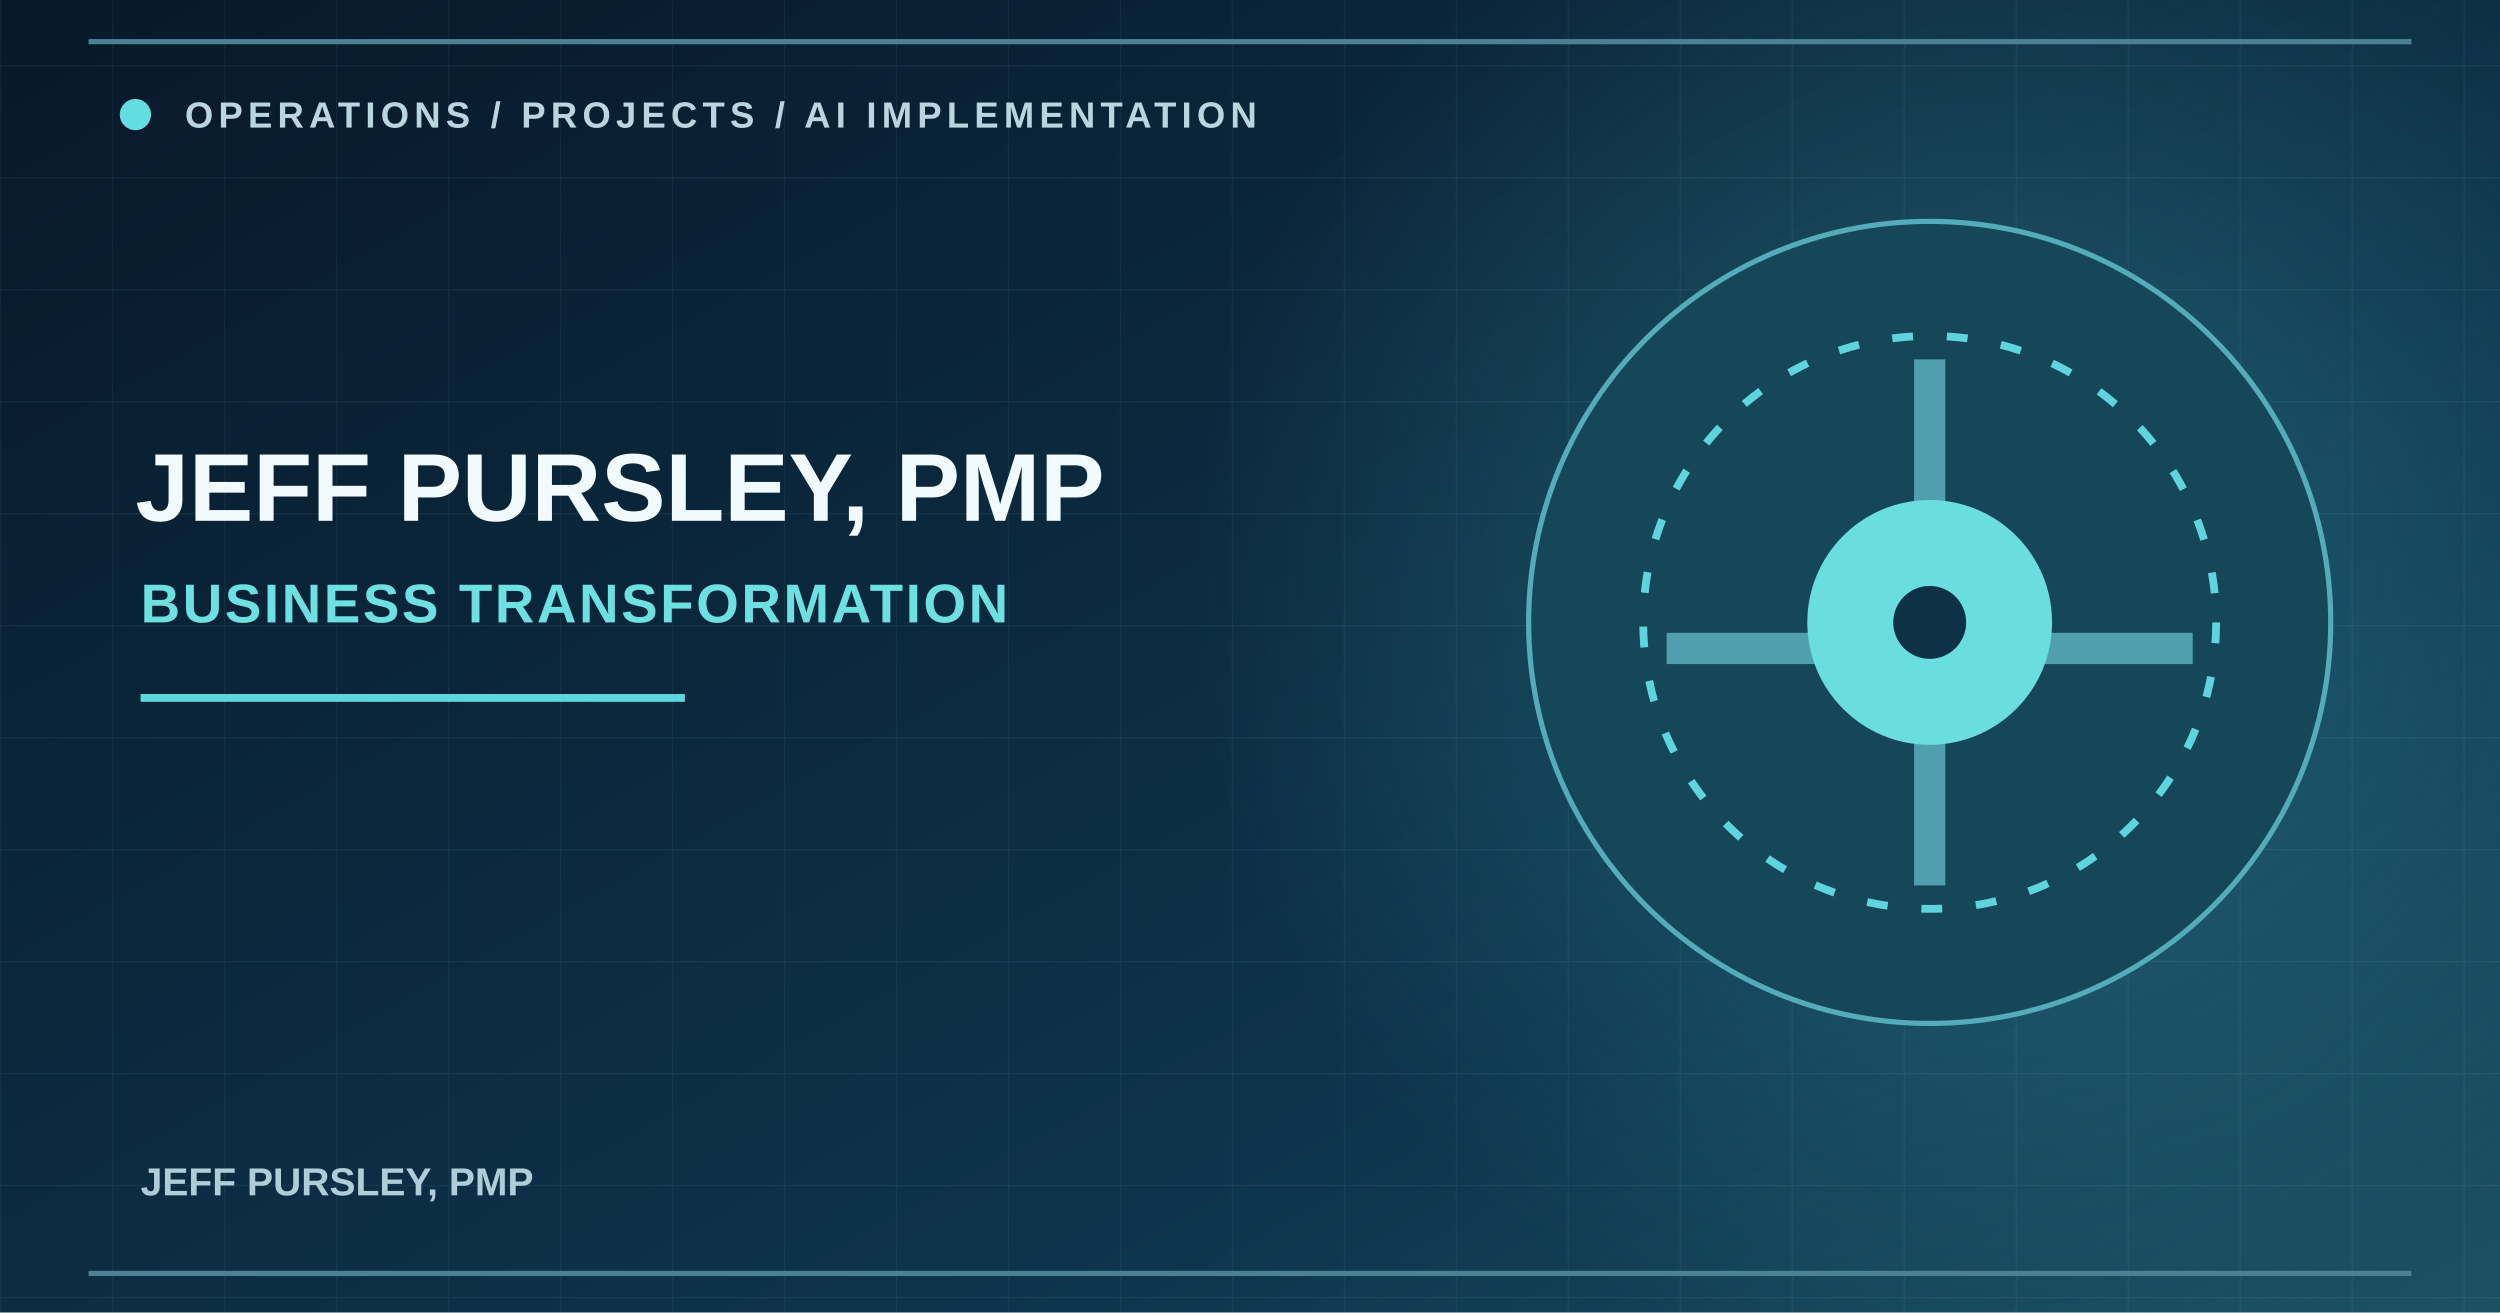
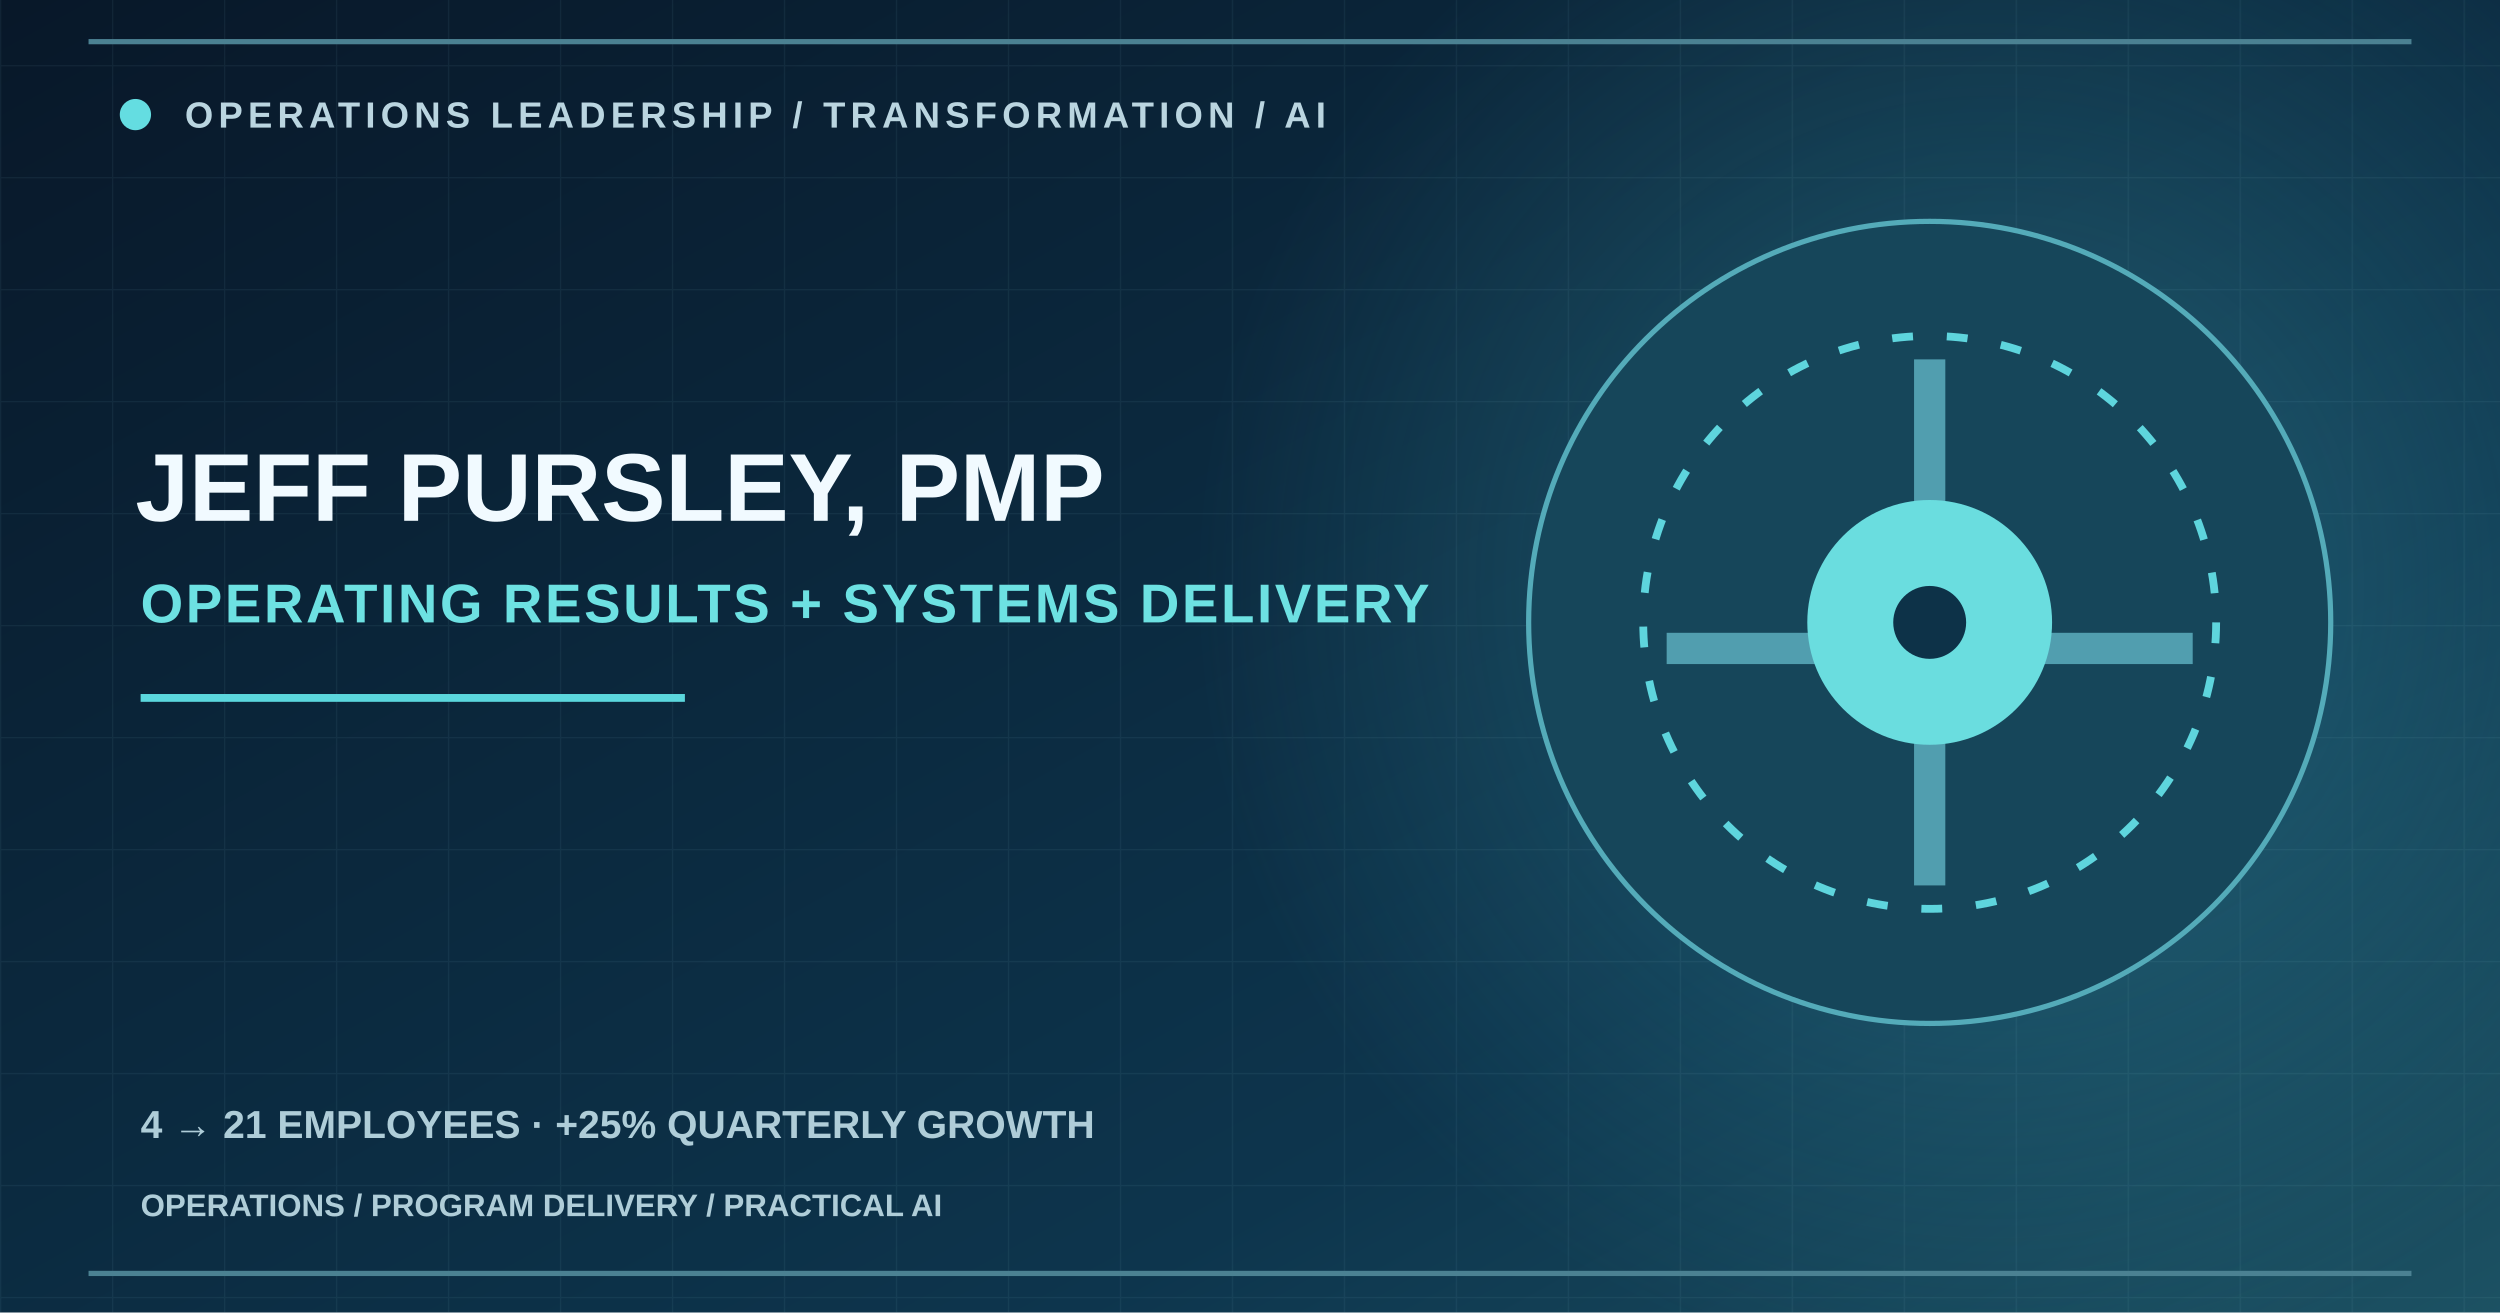
<svg xmlns="http://www.w3.org/2000/svg" width="1200" height="630" viewBox="0 0 960 540" preserveAspectRatio="xMidYMid slice">
  <defs>
    <linearGradient id="a" x2="1" y2="1">
      <stop stop-color="#081728" />
      <stop offset=".7" stop-color="#0d354d" />
      <stop offset="1" stop-color="#1d5364" />
    </linearGradient>
    <radialGradient id="b">
      <stop stop-color="#48b3c3" stop-opacity=".35" />
      <stop offset="1" stop-color="#48b3c3" stop-opacity="0" />
    </radialGradient>
    <pattern id="g" width="43" height="43" patternUnits="userSpaceOnUse">
      <path d="M43 0H0V43" fill="none" stroke="#9acbdb" stroke-opacity=".07" />
    </pattern>
  </defs>
  <rect width="960" height="540" fill="url(#a)" />
  <circle cx="765" cy="243" r="306" fill="url(#b)" />
  <rect width="960" height="540" fill="url(#g)" />
  <path d="M34 34H926M34 507H926" stroke="#4b8192" stroke-width="2" />
  <circle cx="52" cy="62" r="6" fill="#64dde1" />
-   <text x="71" y="67" fill="#bad5e0" font-size="14" font-family="Arial,Helvetica,sans-serif" font-weight="700" letter-spacing="2">OPERATIONS / PROJECTS / AI IMPLEMENTATION</text>
+   <text x="71" y="67" fill="#bad5e0" font-size="14" font-family="Arial,Helvetica,sans-serif" font-weight="700" letter-spacing="2">OPERATIONS LEADERSHIP / TRANSFORMATION / AI</text>
  <text x="52" y="218" fill="#f1faff" font-size="37" font-family="Arial,Helvetica,sans-serif" font-weight="800">JEFF PURSLEY, PMP</text>
-   <text x="54" y="257" fill="#6de1e2" font-size="21" font-family="Arial,Helvetica,sans-serif" font-weight="700" letter-spacing="1">BUSINESS TRANSFORMATION</text>
+   <text x="54" y="257" fill="#6de1e2" font-size="21" font-family="Arial,Helvetica,sans-serif" font-weight="700" letter-spacing="1">OPERATING RESULTS + SYSTEMS DELIVERY</text>
  <path d="M54 286H263" stroke="#5bd7dd" stroke-width="3" />
-   <text x="54" y="477" fill="#afcdd8" font-size="15" font-family="Arial,Helvetica,sans-serif" font-weight="700">JEFF PURSLEY, PMP</text>
+   <text x="54" y="455" fill="#afcdd8" font-size="15" font-family="Arial,Helvetica,sans-serif" font-weight="700">4 → 21 EMPLOYEES  ·  +25% QUARTERLY GROWTH</text>
+   <text x="54" y="485" fill="#afcdd8" font-size="12" font-family="Arial,Helvetica,sans-serif" font-weight="700">OPERATIONS  /  PROGRAM DELIVERY  /  PRACTICAL AI</text>
  <g transform="translate(606 97)">
    <circle cx="135" cy="160" r="154" fill="#16465a" stroke="#54abb9" stroke-width="2" />
    <circle cx="135" cy="160" r="110" fill="none" stroke="#5ed5dd" stroke-width="3" stroke-dasharray="8 13" />
    <path d="M34 170h202M135 59v202" stroke="#519eaf" stroke-width="12" />
    <circle cx="135" cy="160" r="47" fill="#6adddf" />
    <circle cx="135" cy="160" r="14" fill="#0d3248" />
  </g>
</svg>
